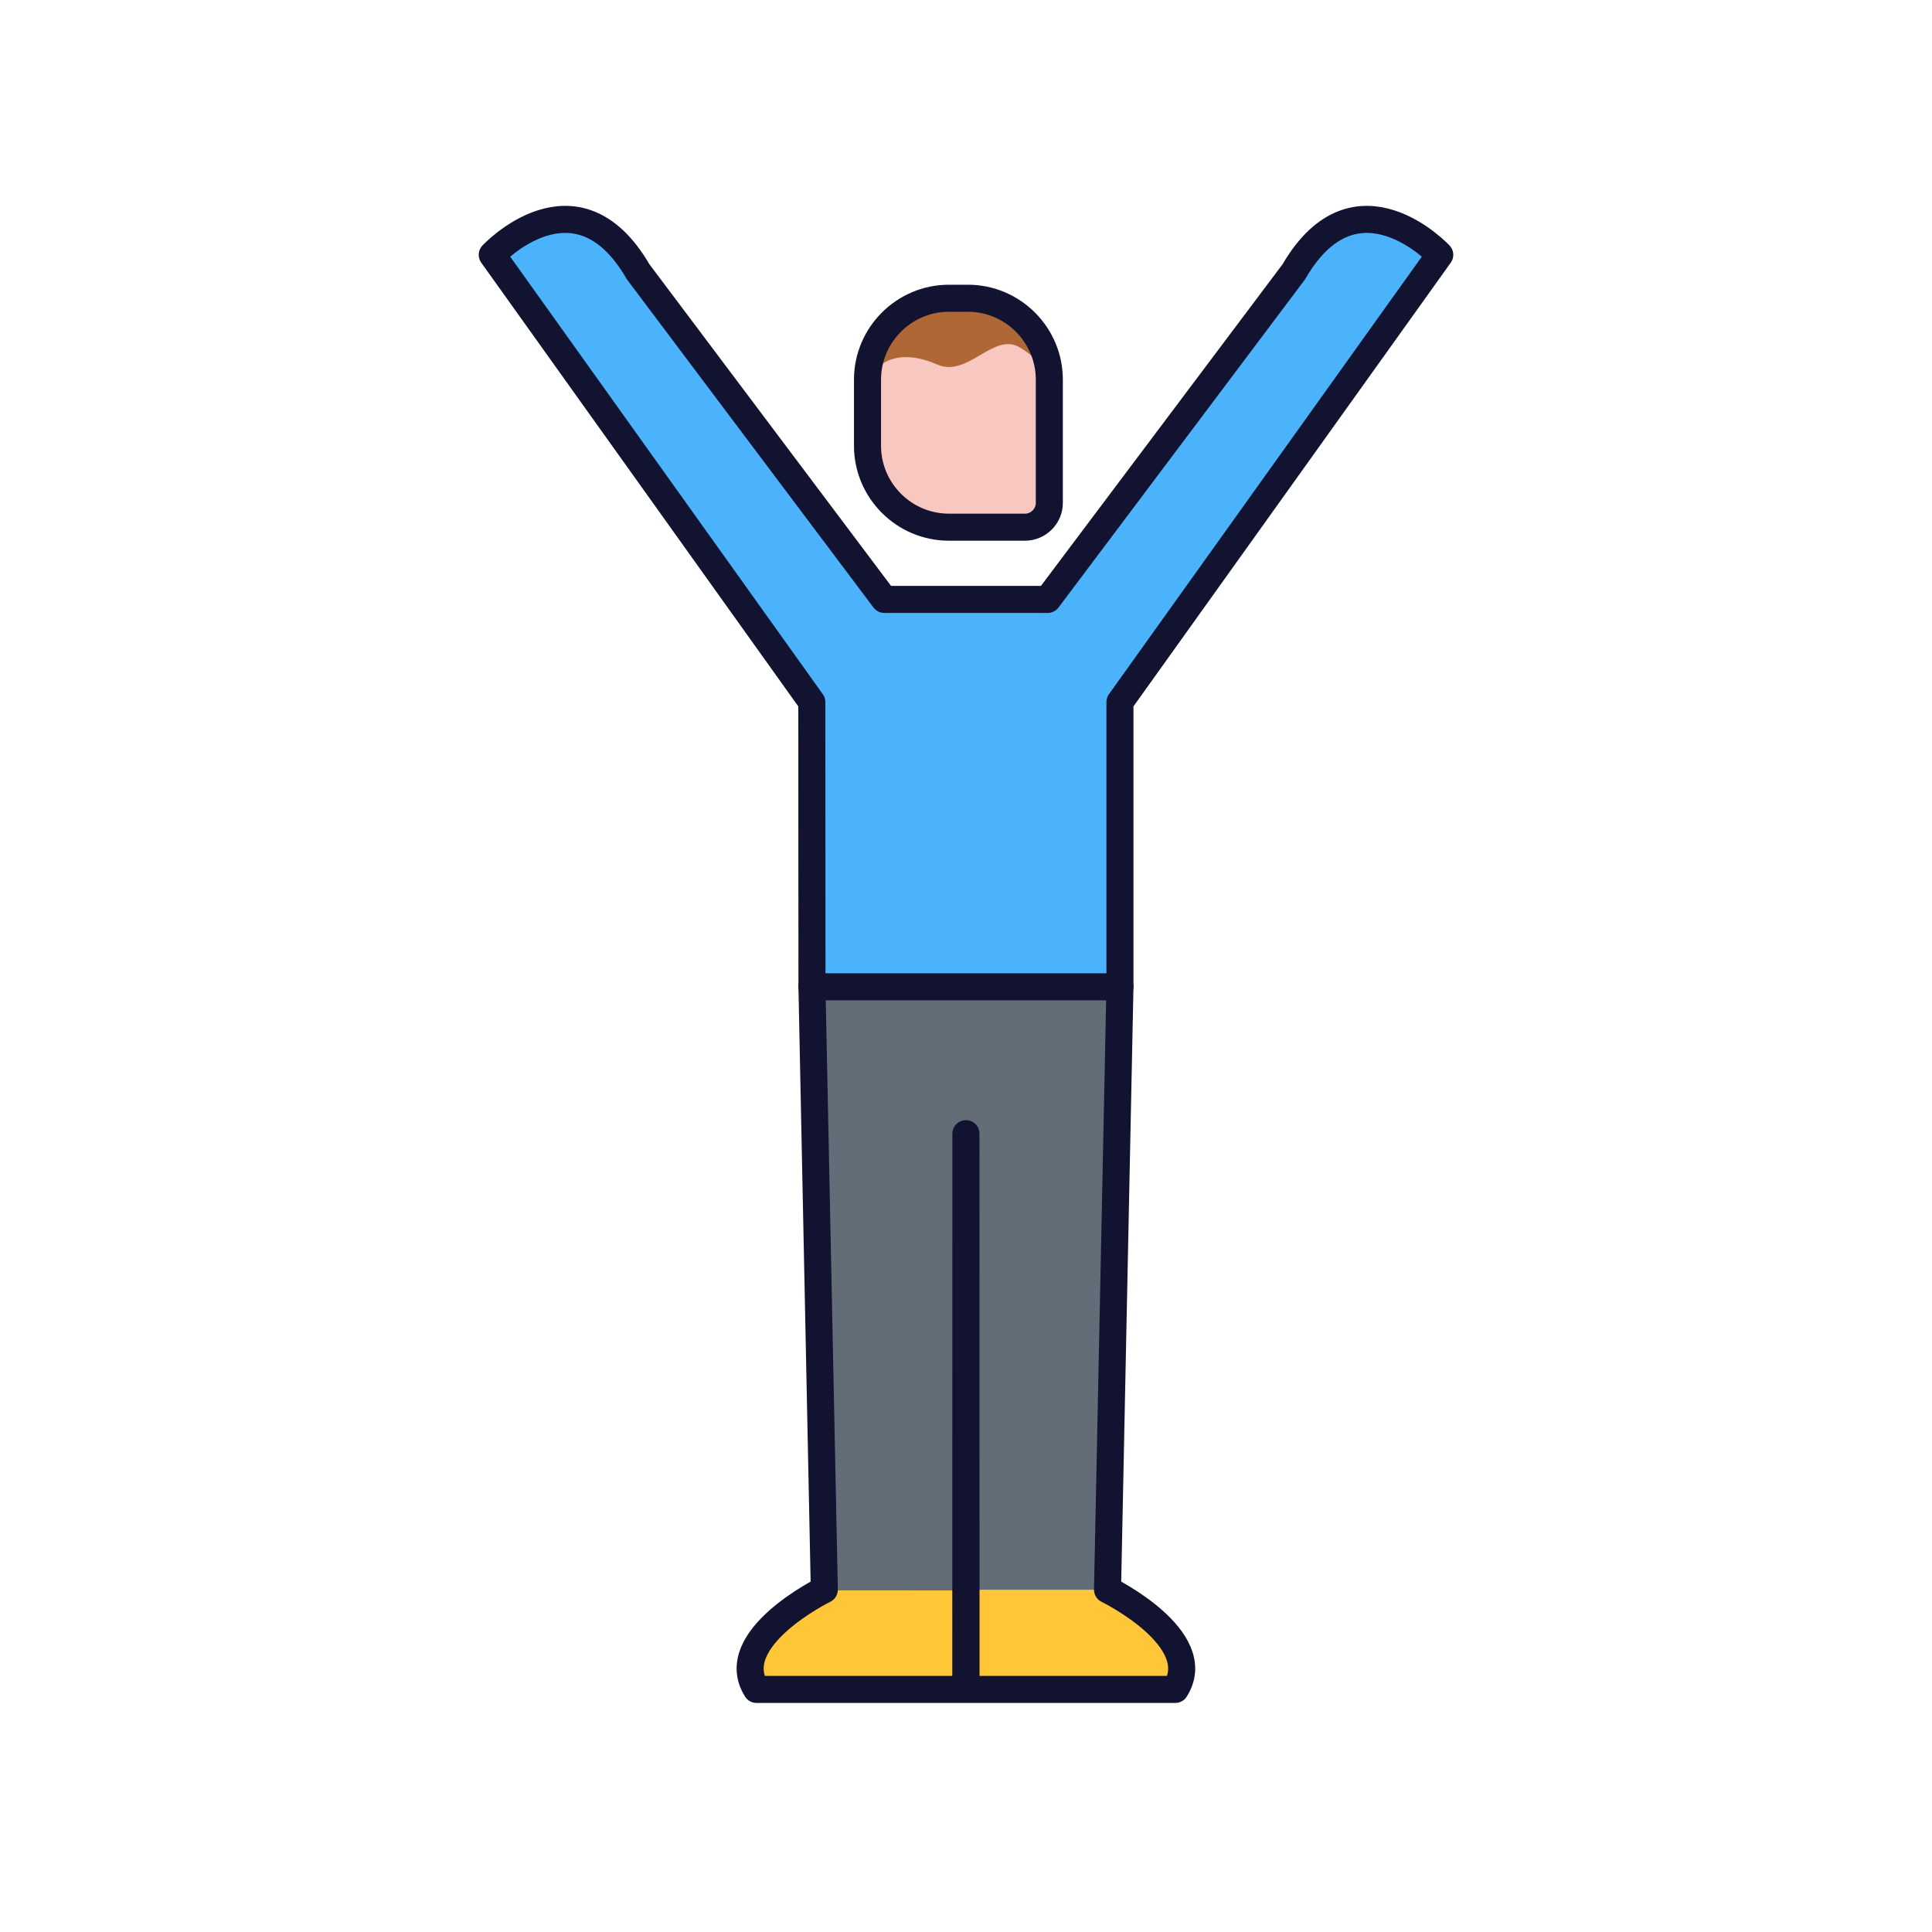
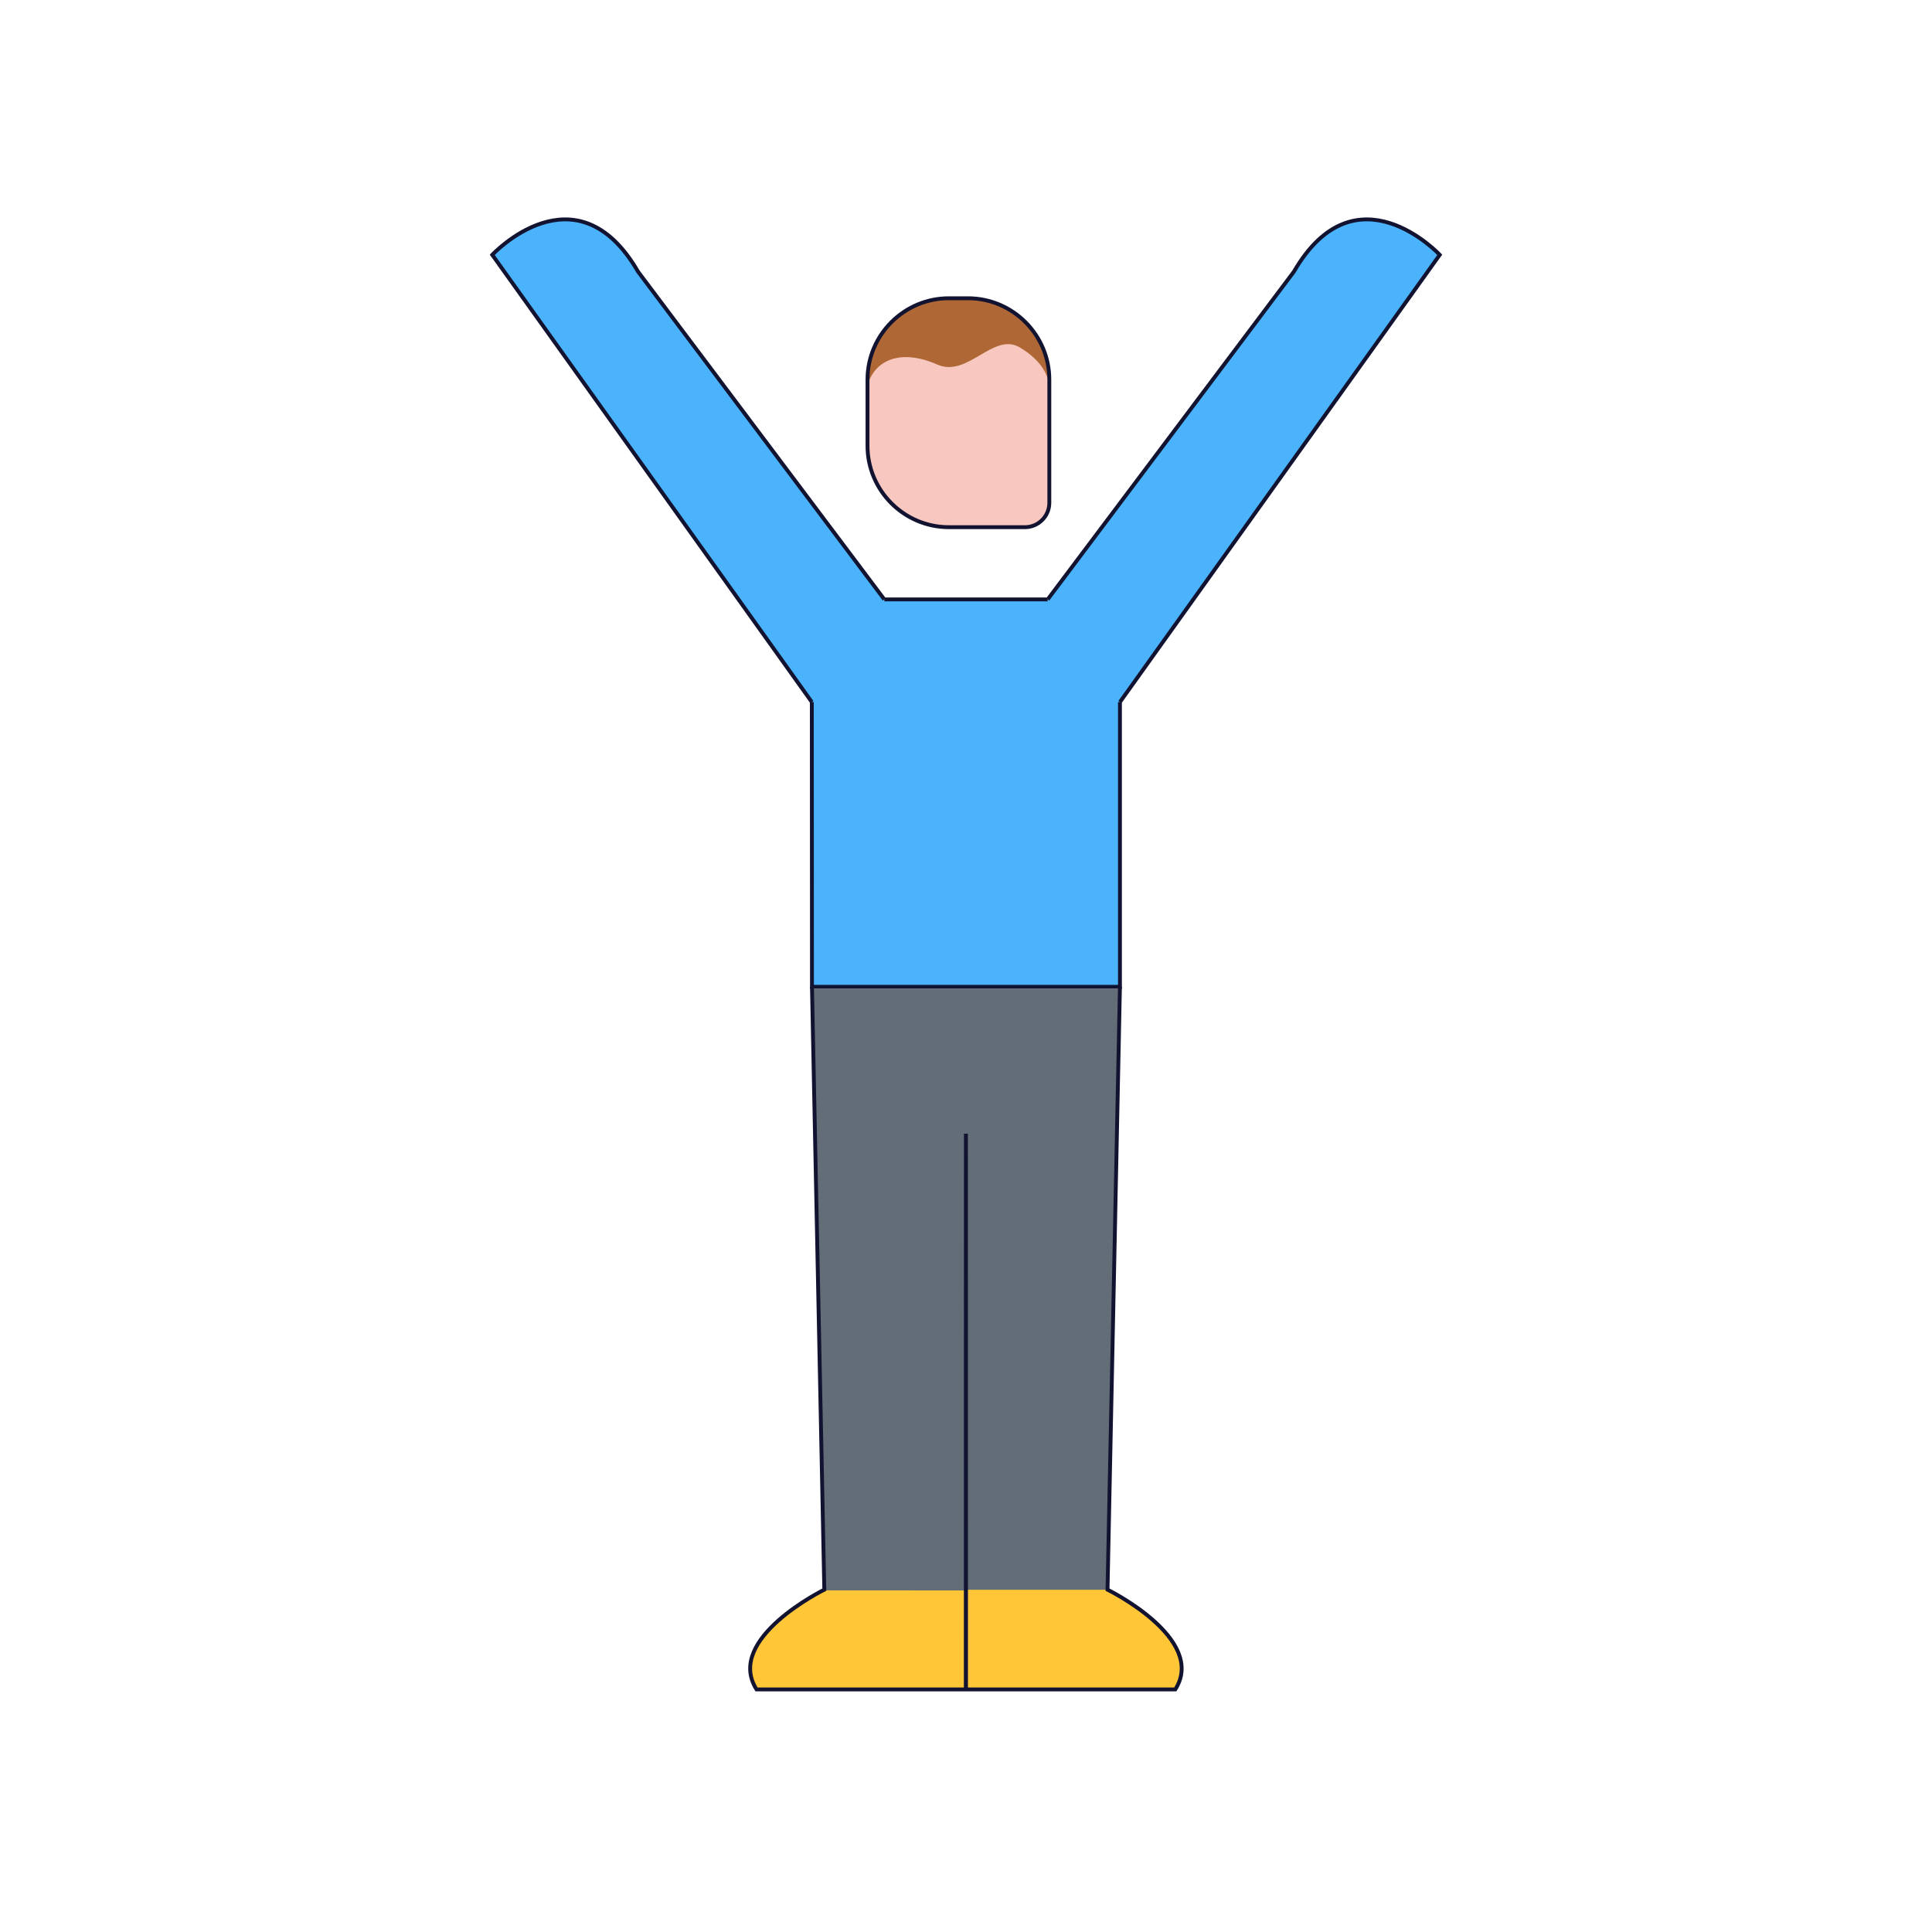
<svg xmlns="http://www.w3.org/2000/svg" width="500" height="500" style="width:100%;height:100%;transform:translate3d(0,0,0);content-visibility:visible" viewBox="0 0 500 500">
  <defs>
    <clipPath id="a">
      <path d="M0 0h500v500H0z" />
    </clipPath>
  </defs>
  <g clipPath="url(#a)">
    <g style="display:block">
      <path fill="#636D78" d="m286.727 411.913 1.61-78.01 1.61-78.01h-79.71c.535 26.004 1.068 52.007 1.6 78.01.533 26.005 1.065 52.009 1.6 78.01h36.655v-121.5 121.5h36.635z" />
      <path fill="#FFC638" d="M286.756 411.428s25.86 12.68 17.54 25.82h-54.185v-25.82h36.645z" />
      <path fill="#FFC638" d="M249.959 437.401h-54.185c-8.32-13.14 17.54-25.82 17.54-25.82l36.895.02-.25 25.8z" />
-       <path fill="none" stroke="#121330" stroke-linecap="round" stroke-linejoin="round" stroke-width="7" d="m249.971 293.401-.008 57.099-.013 86.722h-54.159c-8.323-13.141 17.54-25.82 17.54-25.82l-1.277-62.383-1.917-93.634m39.848 38.016.009 57.099.012 86.722h54.159c8.323-13.141-17.54-25.82-17.54-25.82l1.276-61.925 1.939-94.092" />
+       <path fill="none" stroke="#121330" strokeLinecap="round" strokeLinejoin="round" strokeWidth="7" d="m249.971 293.401-.008 57.099-.013 86.722h-54.159c-8.323-13.141 17.54-25.82 17.54-25.82l-1.277-62.383-1.917-93.634m39.848 38.016.009 57.099.012 86.722h54.159c8.323-13.141-17.54-25.82-17.54-25.82l1.276-61.925 1.939-94.092" />
    </g>
    <g style="display:block">
      <path fill="#F8C8C0" d="M271.719 98.233v31.89c0 3.46-2.83 6.3-6.3 6.3h-19.7c-11.58 0-21.05-9.48-21.05-21.05v-17.14c0-11.58 9.47-21.06 21.05-21.06h4.95c11.58 0 21.05 9.48 21.05 21.06z" />
      <path fill="#AF6835" d="M271.674 99.468c-.655-1.99-1.479-5.782-7.719-9.535-6.852-4.121-13.466 7.897-21.383 4.414-9.756-4.292-16.251-.884-17.942 5.121a27.09 27.09 0 0 1 .115-3.424c1.026-10.844 10.834-19.244 21.82-18.799h3.168c8.913-.297 16.813 4.981 20.088 12.446 1.378 2.94 1.853 6.311 1.853 9.777z" />
-       <path fill="none" stroke="#121330" stroke-linecap="round" stroke-linejoin="round" stroke-width="7" d="M245.562 136.433h19.706c3.463 0 6.297-2.834 6.297-6.297V98.24c0-11.579-9.474-21.052-21.053-21.052h-4.95c-11.579 0-21.052 9.473-21.052 21.052v17.14c0 11.579 9.473 21.053 21.052 21.053z" />
+       <path fill="none" stroke="#121330" strokeLinecap="round" strokeLinejoin="round" strokeWidth="7" d="M245.562 136.433h19.706c3.463 0 6.297-2.834 6.297-6.297V98.24c0-11.579-9.474-21.052-21.053-21.052h-4.95c-11.579 0-21.052 9.473-21.052 21.052v17.14c0 11.579 9.473 21.053 21.052 21.053z" />
    </g>
    <g style="display:block">
      <path fill="#4AB3FC" d="m289.845 181.982 38.656-54.061 44.104-61.679s-21.71-23.29-37.75 4.37l-28.316 37.693-35.394 47.117h-42.29l-35.4-47.117-28.32-37.693c-16.03-27.66-37.74-4.37-37.74-4.37l43.932 61.485 38.772 54.263.038 73.691h79.706l.002-73.699z" />
-       <path fill="none" stroke="#121330" stroke-linecap="round" stroke-linejoin="round" stroke-width="7" d="m210.099 181.695.038 73.69h79.706v-73.69m-79.744 0-41.925-58.677-40.779-57.072s21.71-23.29 37.74 4.37l26.109 34.752 37.611 50.058m42.29 0 34.604-46.064 29.106-38.746c16.04-27.66 37.75-4.37 37.75-4.37l-41.949 58.666-40.811 57.074m-18.7-26.56h-42.29" />
+       <path fill="none" stroke="#121330" strokeLinecap="round" strokeLinejoin="round" strokeWidth="7" d="m210.099 181.695.038 73.69h79.706v-73.69m-79.744 0-41.925-58.677-40.779-57.072s21.71-23.29 37.74 4.37l26.109 34.752 37.611 50.058m42.29 0 34.604-46.064 29.106-38.746c16.04-27.66 37.75-4.37 37.75-4.37l-41.949 58.666-40.811 57.074m-18.7-26.56h-42.29" />
    </g>
    <g className="com" style="display:none">
      <path />
      <path />
      <path />
      <path />
      <path />
      <path />
      <path />
      <path />
      <path />
      <path />
      <path />
      <path />
    </g>
  </g>
</svg>
